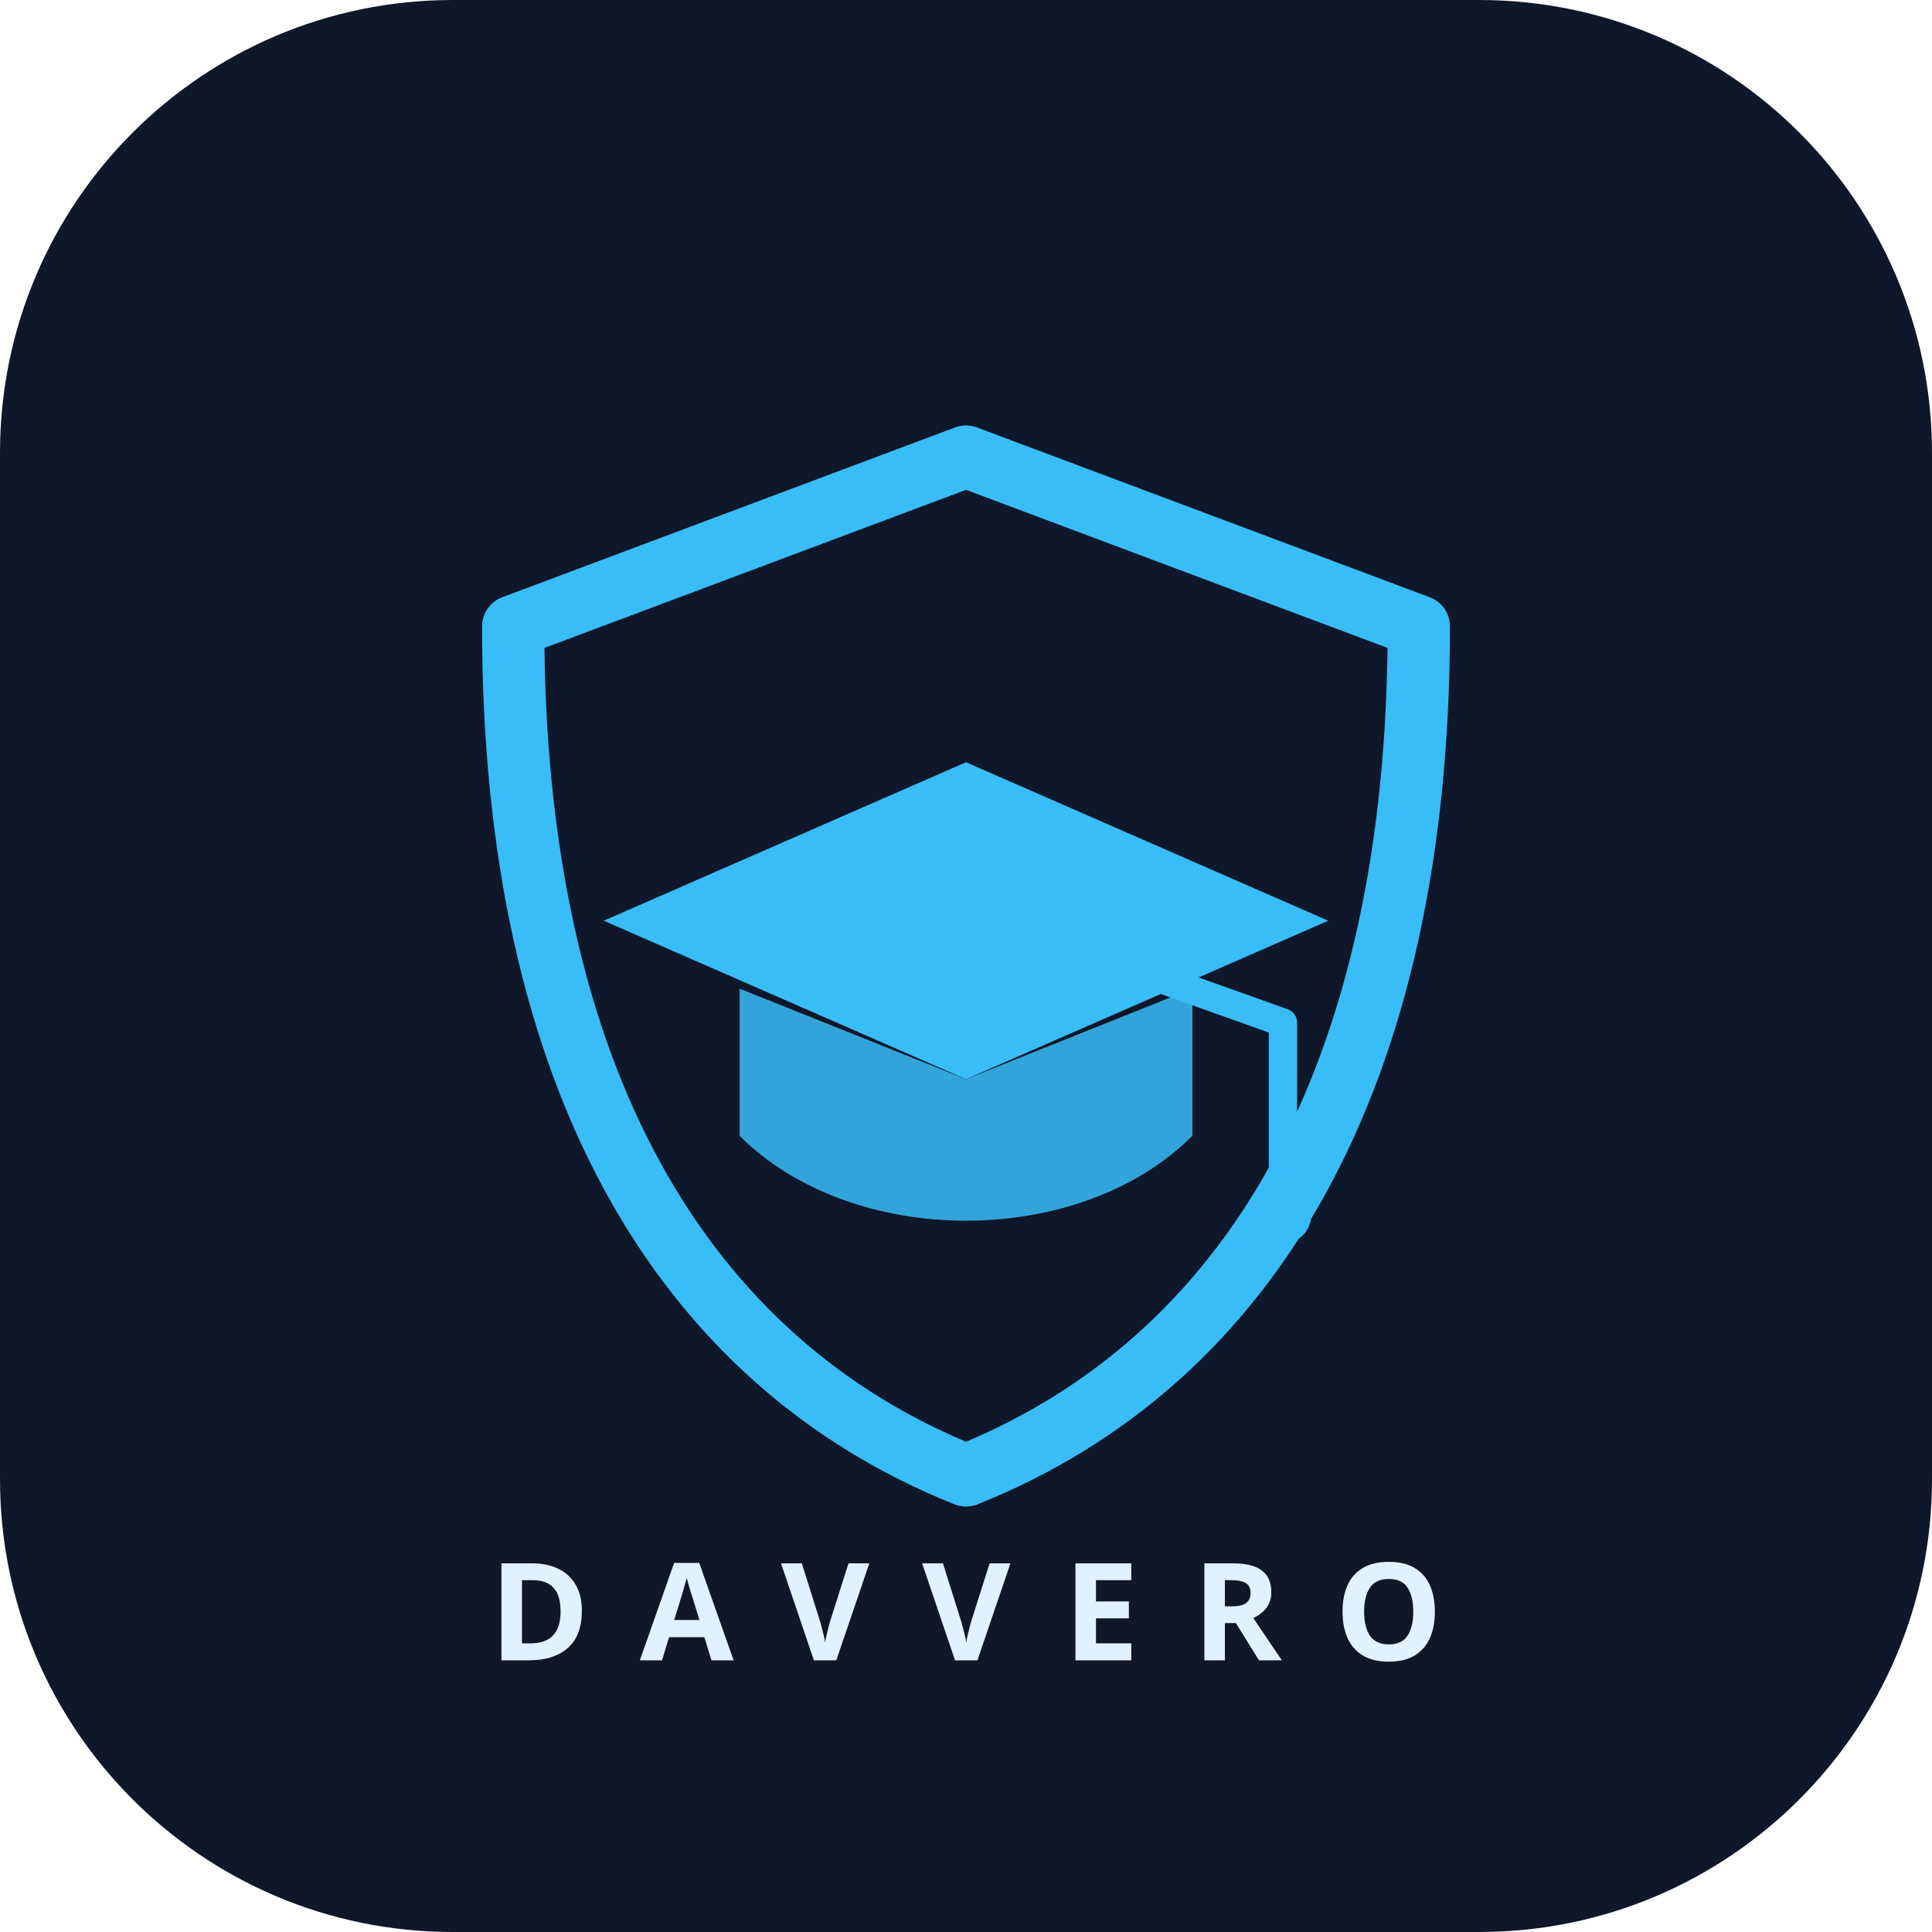
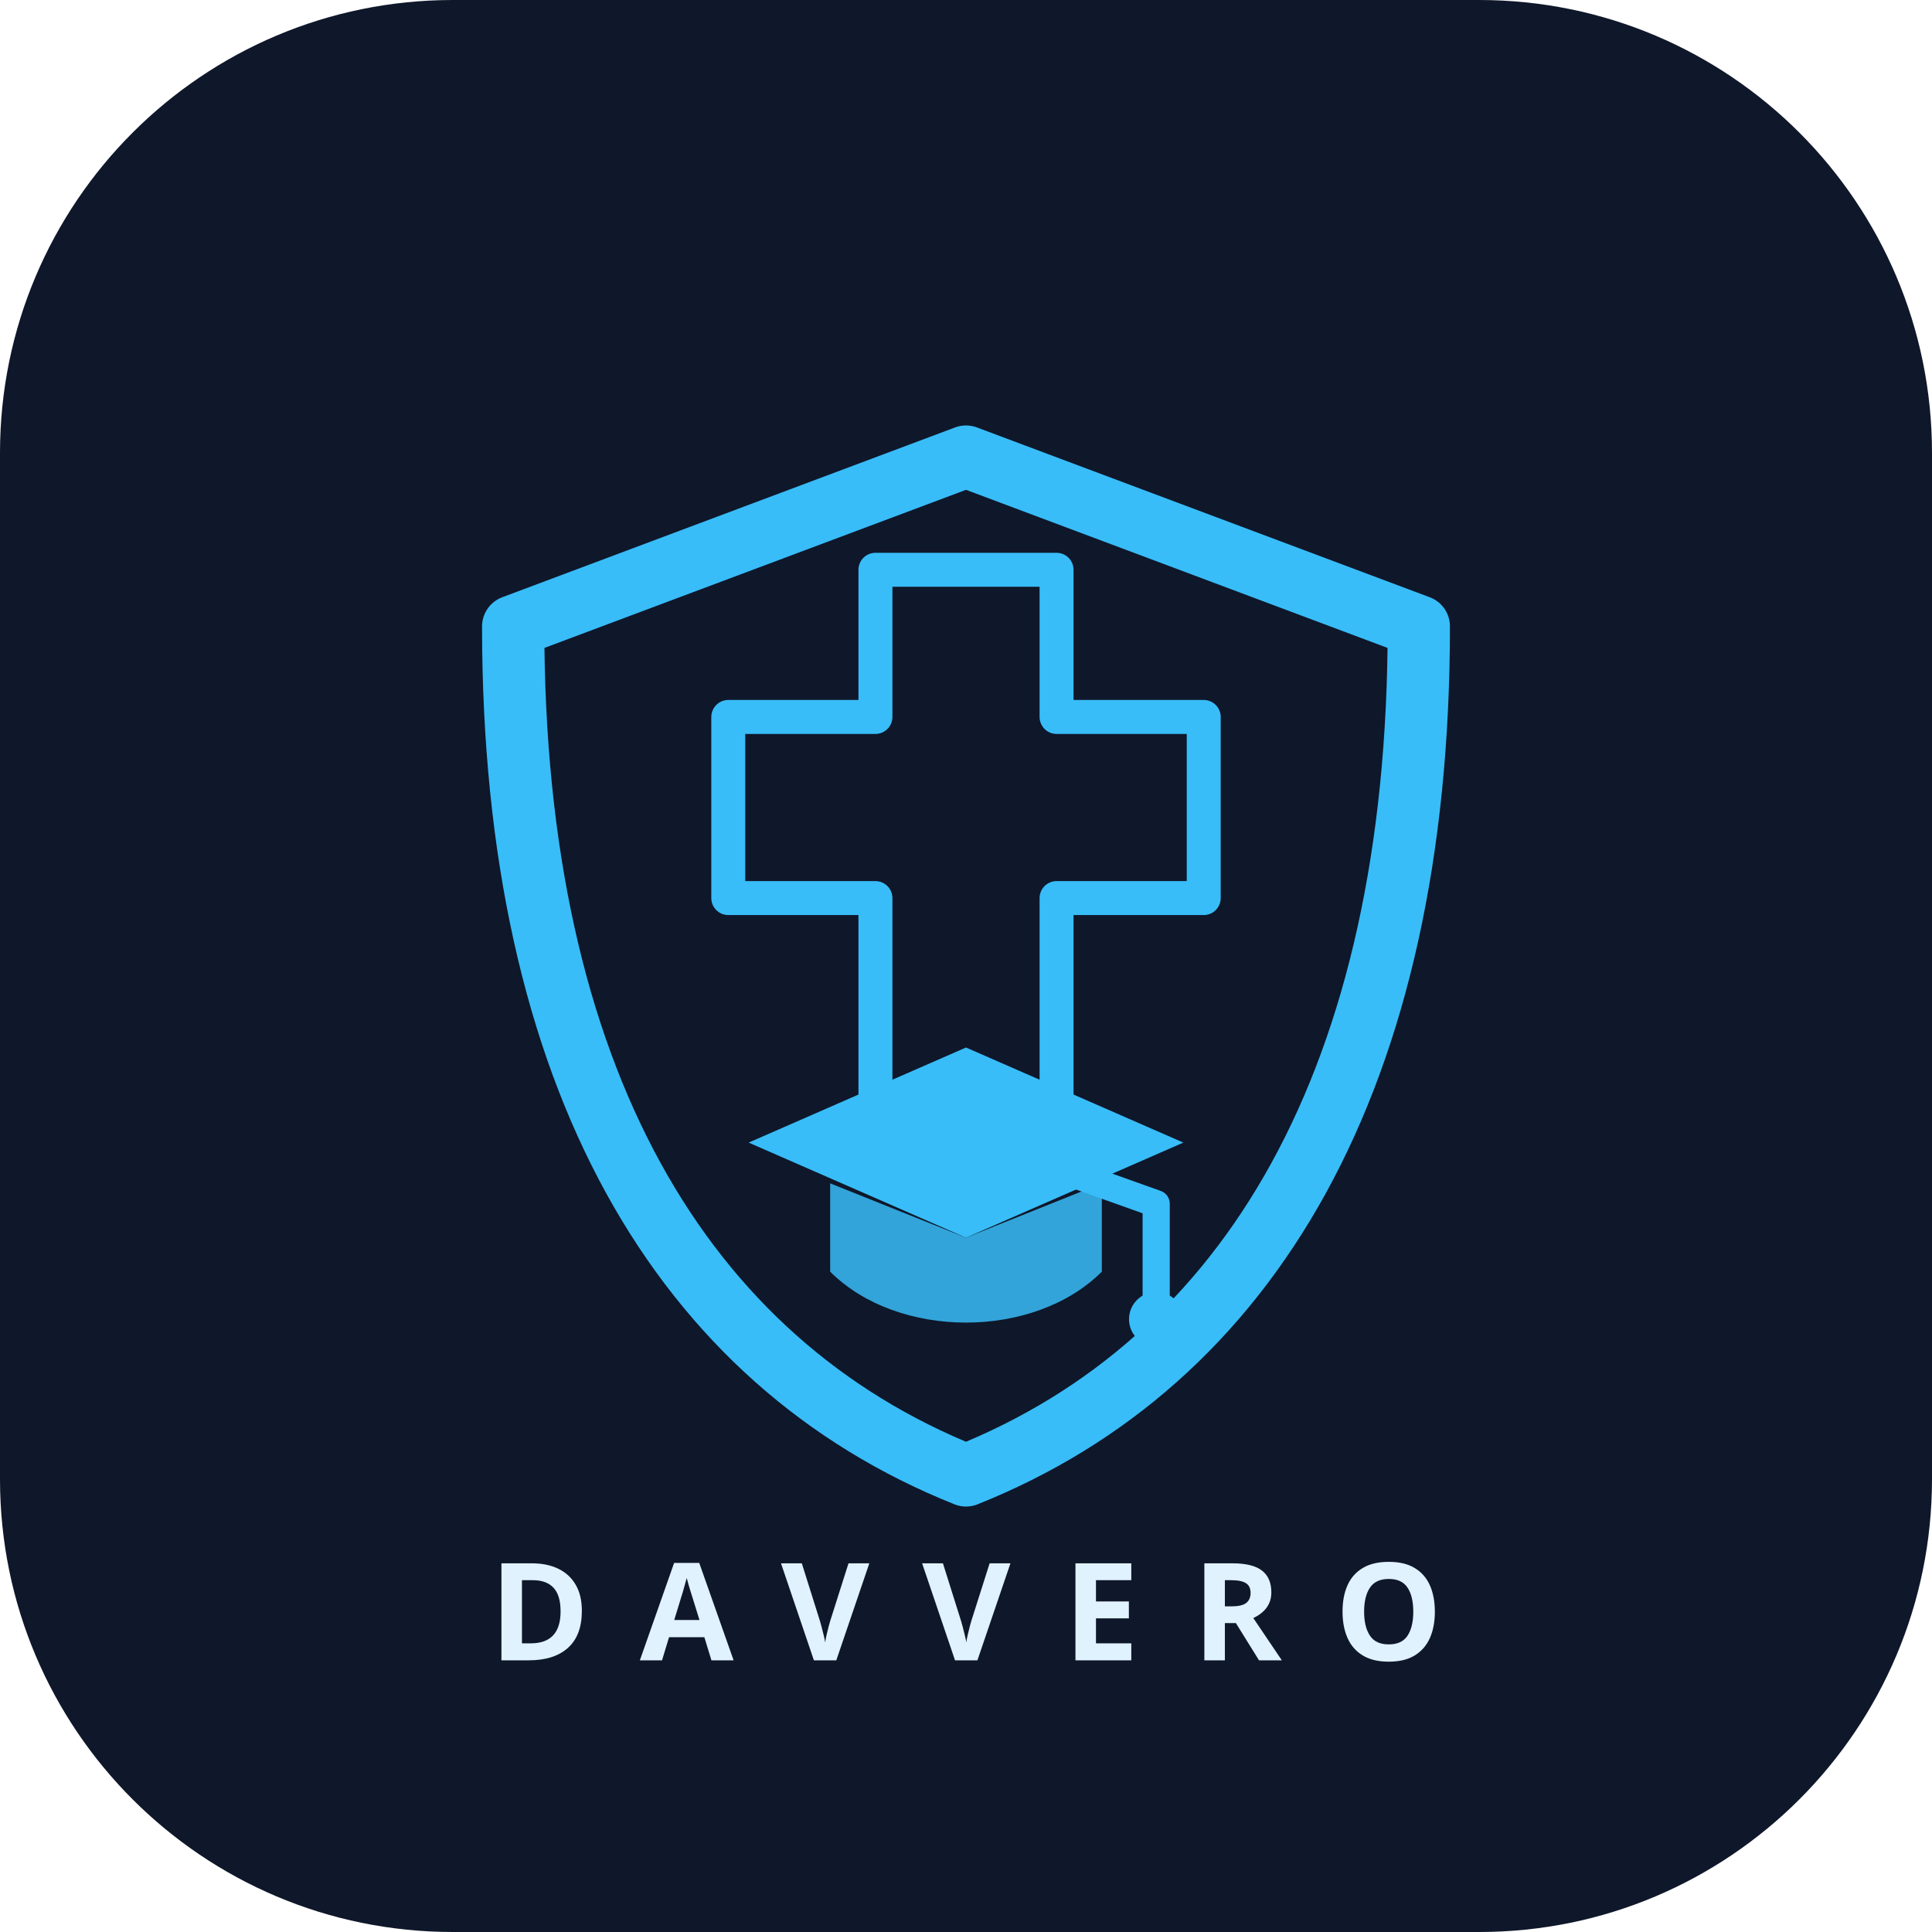
<svg xmlns="http://www.w3.org/2000/svg" width="512" height="512" viewBox="0 0 512 512" fill="none">
  <rect width="512" height="512" rx="120" fill="#0f172a" />
  <g transform="translate(106, 106) scale(3)">
    <path d="M50,5 L90,20 C90,60 75,85 50,95 C25,85 10,60 10,20 L50,5 Z" fill="none" stroke="#38bdf8" stroke-width="5.5" stroke-linejoin="round" />
-     <path d="M50,32 L82,46 L50,60 L18,46 Z" fill="#38bdf8" />
-     <path d="M30,52 L30,65 C40,75 60,75 70,65 L70,52 L50,60 Z" fill="#38bdf8" opacity="0.85" />
-     <path d="M50,45 L78,55 L78,70" stroke="#38bdf8" stroke-width="2.5" fill="none" stroke-linecap="round" stroke-linejoin="round" />
-     <circle cx="78" cy="72" r="2.5" fill="#38bdf8" />
+     <path d="M42,15 L58,15 L58,28 L71,28 L71,44 L58,44 L58,65 L42,65 L42,44 L29,44 L29,28 L42,28 Z" fill="none" stroke="#38bdf8" stroke-width="3" stroke-linejoin="round" />
+     <g transform="translate(20, 38) scale(0.6)">
+       <path d="M50,32 L82,46 L50,60 L18,46 Z" fill="#38bdf8" />
+       <path d="M30,52 L30,65 C40,75 60,75 70,65 L70,52 L50,60 Z" fill="#38bdf8" opacity="0.85" />
+       <path d="M50,45 L78,55 L78,70" stroke="#38bdf8" stroke-width="4" fill="none" stroke-linecap="round" stroke-linejoin="round" />
+       <circle cx="78" cy="72" r="4" fill="#38bdf8" />
+     </g>
  </g>
  <text x="256" y="440" font-family="sans-serif" font-weight="900" font-size="36" fill="#e0f2fe" text-anchor="middle" letter-spacing="14">DAVVERO</text>
</svg>
